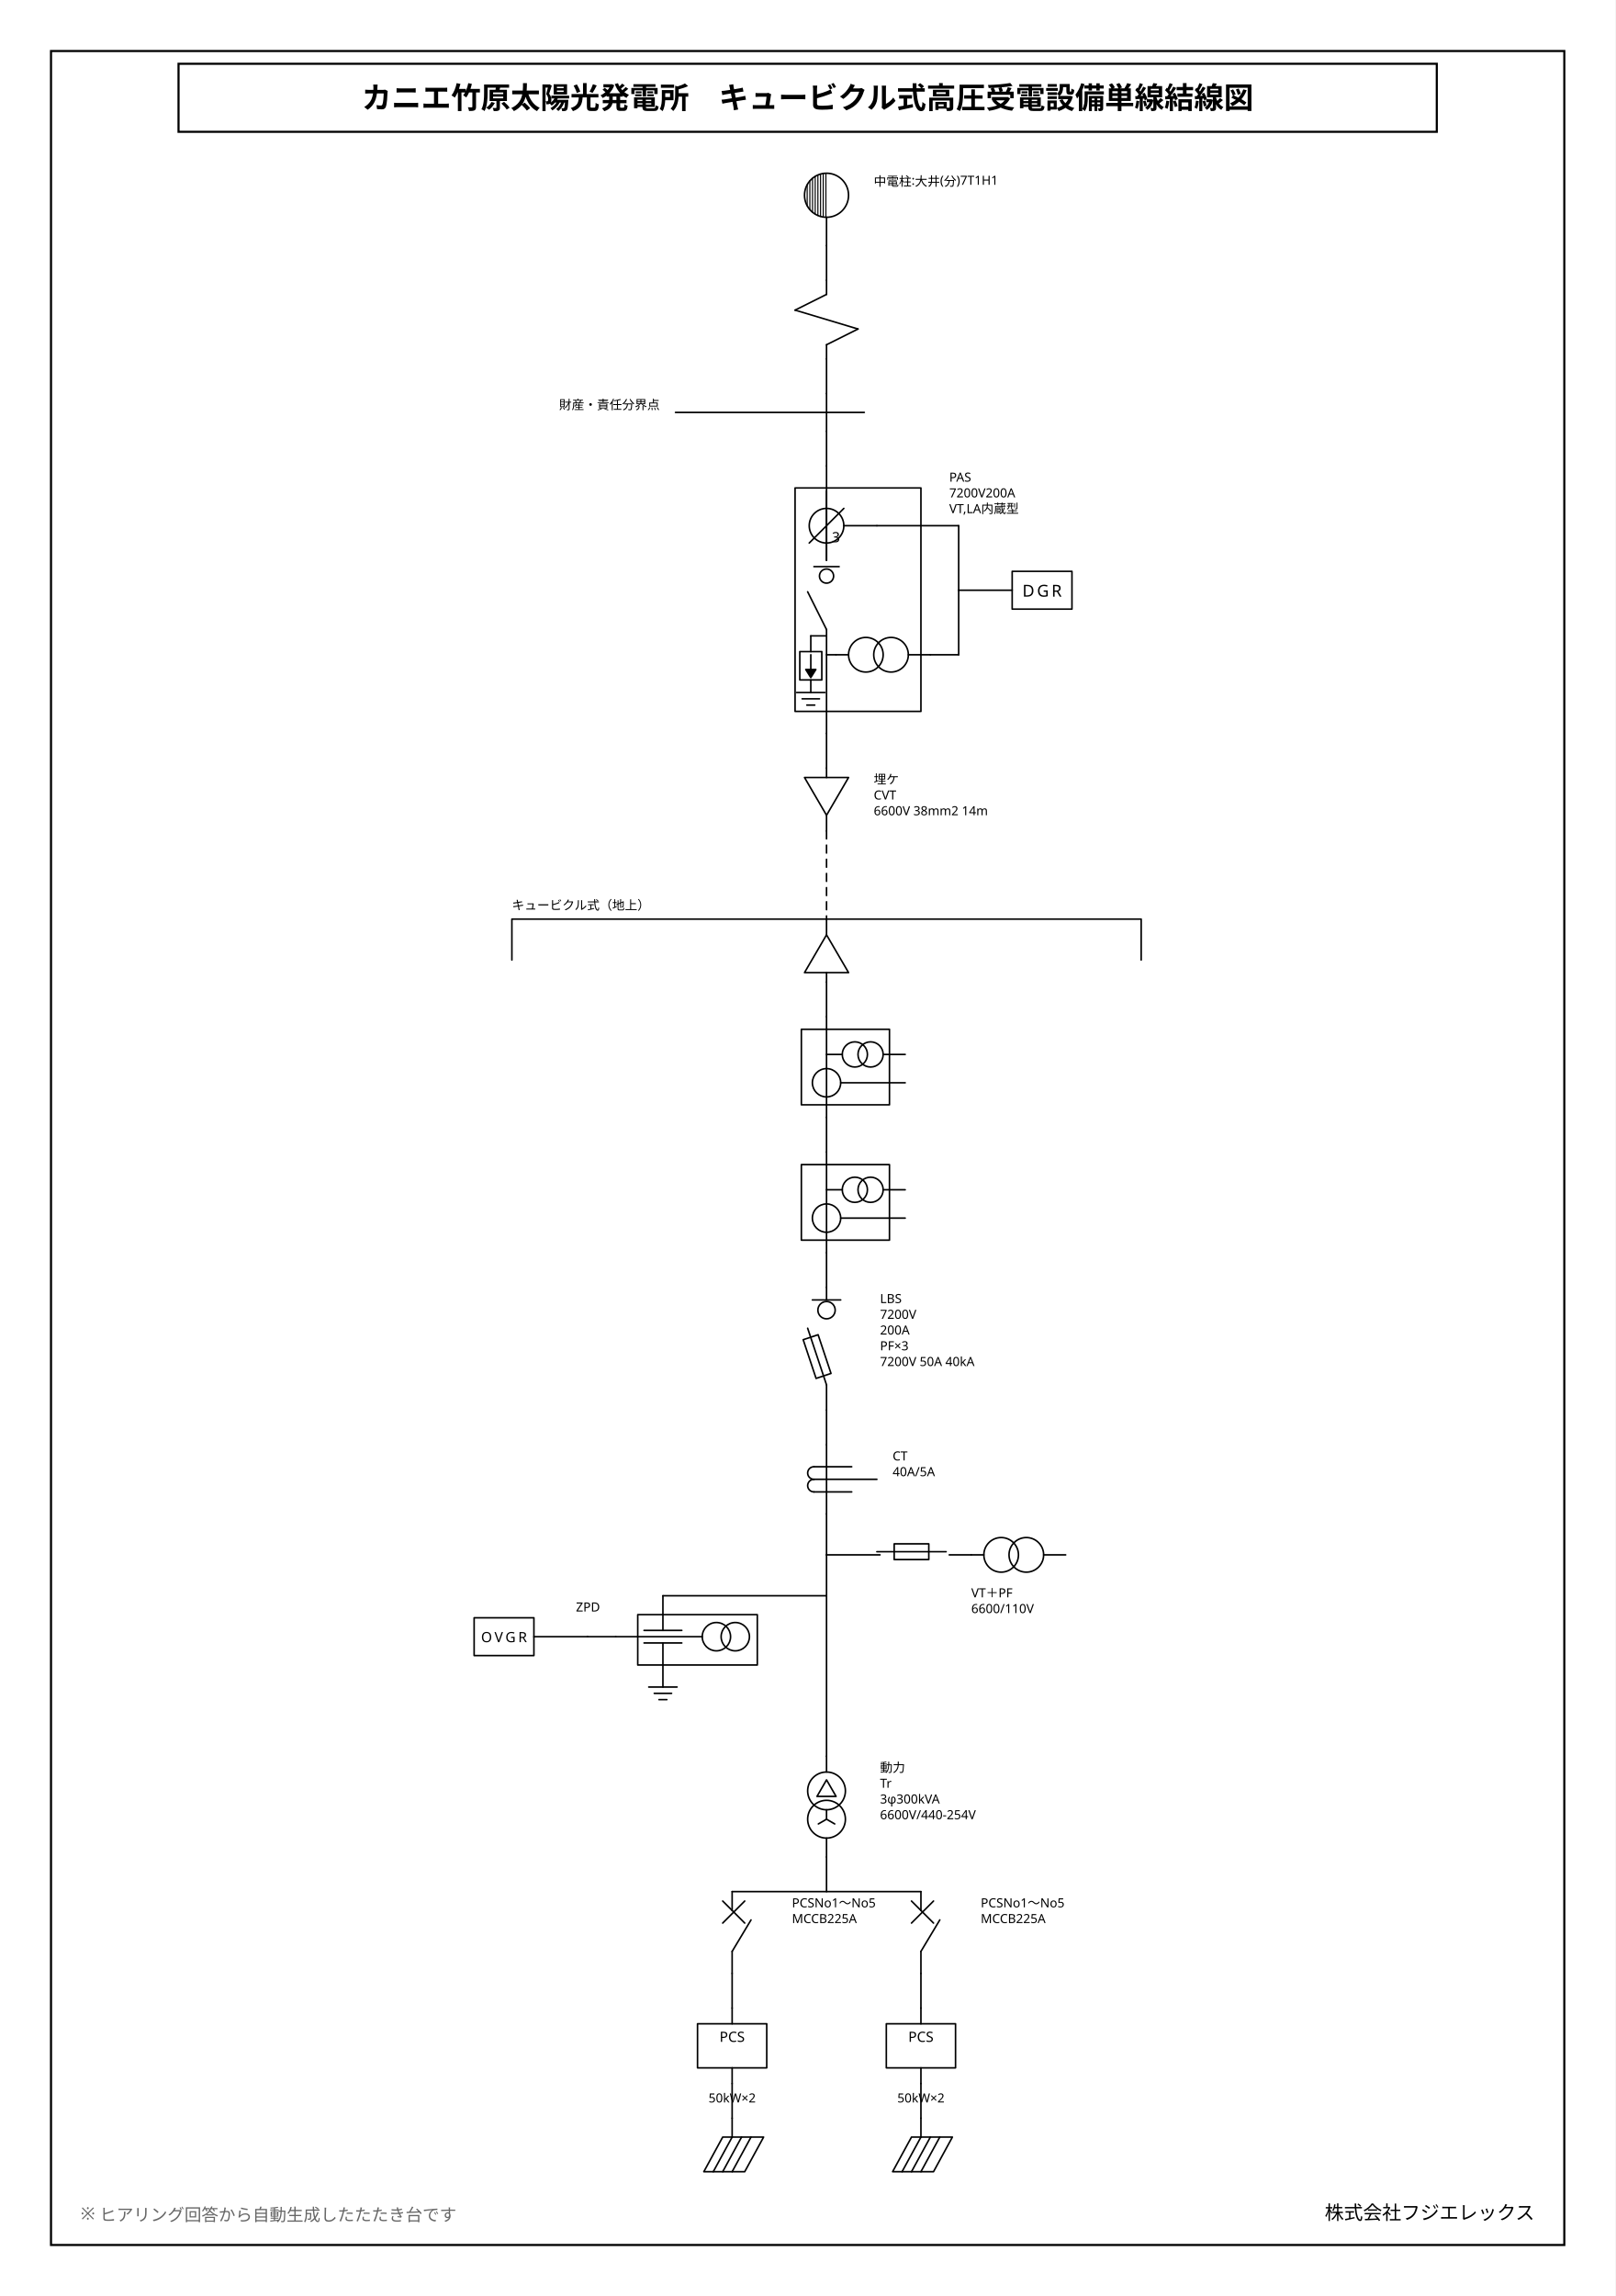
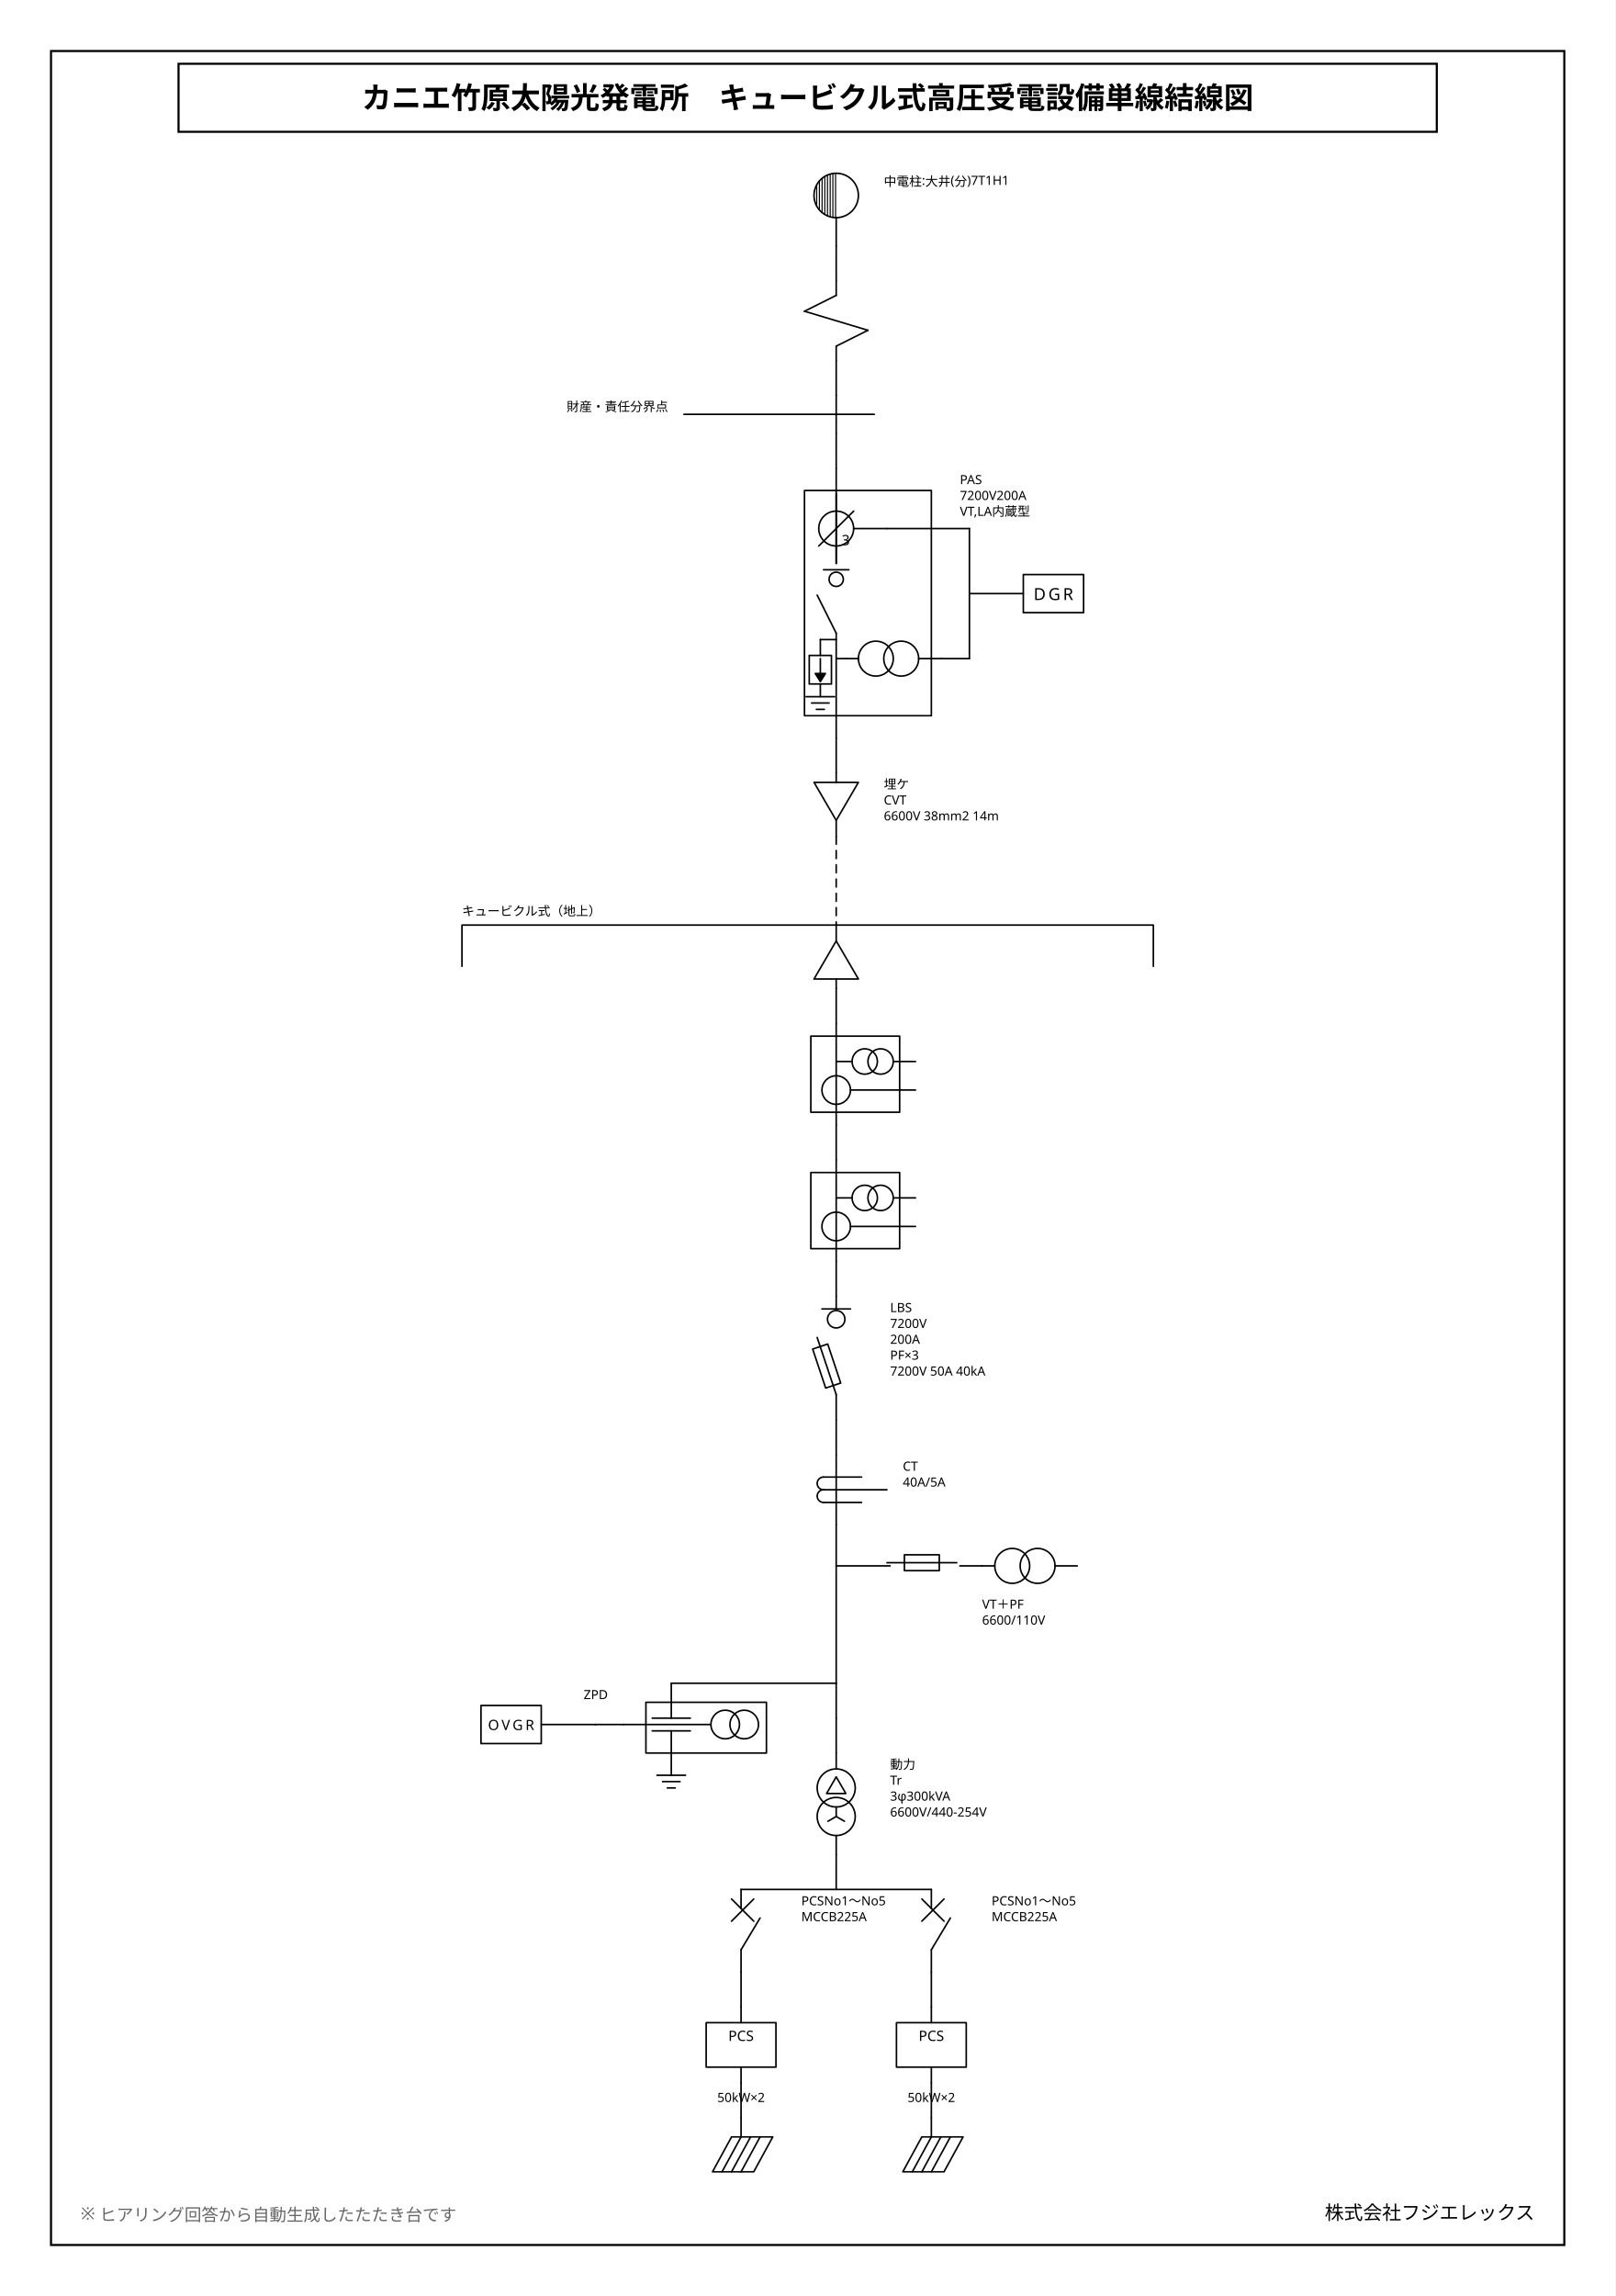
<svg xmlns="http://www.w3.org/2000/svg" viewBox="0 0 760 1080" width="760" height="1080">
  <rect x="0" y="0" width="760" height="1080" fill="#fff" />
  <g stroke="#000" fill="none">
    <rect x="24" y="24" width="712" height="1032" stroke-width="1" />
    <rect x="84" y="30" width="592" height="32" stroke-width="1" />
  </g>
  <text x="380" y="51" font-size="14" font-weight="700" text-anchor="middle" font-family="IPAGothic, 'IPAゴシック', 'Noto Sans JP', 'Hiragino Kaku Gothic ProN', 'Yu Gothic', sans-serif" fill="#000">カニエ竹原太陽光発電所　キュービクル式高圧受電設備単線結線図</text>
  <text x="722" y="1044" font-size="9" text-anchor="end" font-family="IPAGothic, 'IPAゴシック', 'Noto Sans JP', 'Hiragino Kaku Gothic ProN', 'Yu Gothic', sans-serif" fill="#000">株式会社フジエレックス</text>
  <text x="38" y="1044" font-size="8" font-family="IPAGothic, 'IPAゴシック', 'Noto Sans JP', 'Hiragino Kaku Gothic ProN', 'Yu Gothic', sans-serif" fill="#666">※ ヒアリング回答から自動生成したたたき台です</text>
-   <g transform="translate(388.88 80) scale(0.7402)">
+   <g transform="translate(393.43 80) scale(0.7461)">
    <g stroke="#000" fill="none" stroke-linecap="round" stroke-linejoin="round" color="#000">
-       <path d="M -200 476 L 200 476 M -200 476 L -200 502 M 200 476 L 200 502" fill="none" stroke-width="1" />
-       <text x="-200" y="470" font-size="8" font-family="IPAGothic, 'IPAゴシック', 'Noto Sans JP', 'Hiragino Kaku Gothic ProN', 'Yu Gothic', sans-serif" fill="currentColor" stroke="none">キュービクル式（地上）</text>
+       <path d="M -236 476 L 200 476 M -236 476 L -236 502 M 200 476 L 200 502" fill="none" stroke-width="1" />
+       <text x="-236" y="470" font-size="8" font-family="IPAGothic, 'IPAゴシック', 'Noto Sans JP', 'Hiragino Kaku Gothic ProN', 'Yu Gothic', sans-serif" fill="currentColor" stroke="none">キュービクル式（地上）</text>
      <line x1="0" y1="48" x2="0" y2="70" stroke-width="1" />
      <line x1="0" y1="120" x2="0" y2="142" stroke-width="1" />
      <line x1="0" y1="166" x2="0" y2="188" stroke-width="1" />
      <line x1="0" y1="308" x2="6" y2="308" stroke-width="1" />
      <line x1="0" y1="296" x2="-10" y2="296" stroke-width="1" />
      <line x1="32" y1="226" x2="84" y2="226" stroke-width="1" />
      <line x1="84" y1="226" x2="84" y2="267" stroke-width="1" />
      <line x1="66" y1="308" x2="84" y2="308" stroke-width="1" />
      <line x1="84" y1="308" x2="84" y2="267" stroke-width="1" />
      <line x1="84" y1="267" x2="118" y2="267" stroke-width="1" />
      <line x1="0" y1="358" x2="0" y2="380" stroke-width="1" />
      <line x1="0" y1="420" x2="0" y2="476" stroke-width="1" stroke-dasharray="5 4" />
      <line x1="0" y1="516" x2="0" y2="538" stroke-width="1" />
      <line x1="0" y1="602" x2="0" y2="624" stroke-width="1" />
      <line x1="0" y1="688" x2="0" y2="710" stroke-width="1" />
      <line x1="0" y1="788" x2="0" y2="810" stroke-width="1" />
      <line x1="0" y1="854" x2="0" y2="880" stroke-width="1" />
      <line x1="0" y1="880" x2="34" y2="880" stroke-width="1" />
      <line x1="78" y1="880" x2="92" y2="880" stroke-width="1" />
-       <line x1="0" y1="880" x2="0" y2="906" stroke-width="1" />
-       <line x1="0" y1="906" x2="-104" y2="906" stroke-width="1" />
-       <line x1="-134" y1="932" x2="-152" y2="932" stroke-width="1" />
-       <line x1="-152" y1="932" x2="-152" y2="932" stroke-width="1" />
-       <line x1="-152" y1="932" x2="-186" y2="932" stroke-width="1" />
-       <line x1="0" y1="906" x2="0" y2="1008" stroke-width="1" />
-       <line x1="0" y1="1072" x2="0" y2="1094" stroke-width="1" />
-       <line x1="-60" y1="1094" x2="60" y2="1094" stroke-width="1" />
-       <line x1="-60" y1="1146" x2="-60" y2="1168" stroke-width="1" />
-       <line x1="-60" y1="1216" x2="-60" y2="1238" stroke-width="1" />
-       <line x1="60" y1="1146" x2="60" y2="1168" stroke-width="1" />
-       <line x1="60" y1="1216" x2="60" y2="1238" stroke-width="1" />
+       <line x1="0" y1="880" x2="0" y2="954" stroke-width="1" />
+       <line x1="0" y1="954" x2="-104" y2="954" stroke-width="1" />
+       <line x1="-134" y1="980" x2="-152" y2="980" stroke-width="1" />
+       <line x1="-152" y1="980" x2="-152" y2="980" stroke-width="1" />
+       <line x1="-152" y1="980" x2="-186" y2="980" stroke-width="1" />
+       <line x1="0" y1="954" x2="0" y2="976" stroke-width="1" />
+       <line x1="0" y1="976" x2="0" y2="998" stroke-width="1" />
+       <line x1="0" y1="1062" x2="0" y2="1084" stroke-width="1" />
+       <line x1="-60" y1="1084" x2="60" y2="1084" stroke-width="1" />
+       <line x1="-60" y1="1136" x2="-60" y2="1158" stroke-width="1" />
+       <line x1="-60" y1="1206" x2="-60" y2="1228" stroke-width="1" />
+       <line x1="60" y1="1136" x2="60" y2="1158" stroke-width="1" />
+       <line x1="60" y1="1206" x2="60" y2="1228" stroke-width="1" />
      <g transform="translate(-16 0)">
        <circle cx="16" cy="16" r="14" fill="none" stroke-width="1" />
        <line x1="3.7" y1="9.313" x2="3.7" y2="22.687" stroke-width="0.7" />
        <line x1="5.4" y1="6.855" x2="5.4" y2="25.145" stroke-width="0.7" />
        <line x1="7.1" y1="5.193" x2="7.1" y2="26.807" stroke-width="0.7" />
        <line x1="8.8" y1="3.993" x2="8.8" y2="28.007" stroke-width="0.7" />
        <line x1="10.5" y1="3.126" x2="10.5" y2="28.874" stroke-width="0.7" />
        <line x1="12.2" y1="2.526" x2="12.2" y2="29.474" stroke-width="0.7" />
        <line x1="13.9" y1="2.158" x2="13.9" y2="29.842" stroke-width="0.7" />
        <line x1="15.6" y1="2.006" x2="15.6" y2="29.994" stroke-width="0.7" />
        <line x1="16" y1="30" x2="16" y2="48" stroke-width="1" />
      </g>
      <text x="30" y="10" font-size="8" text-anchor="start" font-family="IPAGothic, 'IPAゴシック', 'Noto Sans JP', 'Hiragino Kaku Gothic ProN', 'Yu Gothic', sans-serif" fill="currentColor" stroke="none">
        <tspan x="30" dy="0">中電柱:大井(分)7T1H1</tspan>
      </text>
      <g transform="translate(-24 70)">
        <line x1="24" y1="0" x2="24" y2="9" stroke-width="1" />
        <line x1="24" y1="9" x2="4" y2="19" stroke-width="1" />
        <line x1="4" y1="19" x2="44" y2="31" stroke-width="1" />
        <line x1="44" y1="31" x2="24" y2="41" stroke-width="1" />
        <line x1="24" y1="41" x2="24" y2="50" stroke-width="1" />
      </g>
      <g transform="translate(-96 142)">
        <line x1="96" y1="0" x2="96" y2="24" stroke-width="1" />
        <line x1="0" y1="12" x2="120" y2="12" stroke-width="1" />
      </g>
      <text x="-106" y="152" font-size="8" text-anchor="end" font-family="IPAGothic, 'IPAゴシック', 'Noto Sans JP', 'Hiragino Kaku Gothic ProN', 'Yu Gothic', sans-serif" fill="currentColor" stroke="none">
        <tspan x="-106" dy="0">財産・責任分界点</tspan>
      </text>
      <g transform="translate(-28 188)">
        <line x1="28" y1="0" x2="28" y2="60" stroke-width="1" />
        <rect x="8" y="14" width="80" height="142" fill="none" stroke-width="1" />
        <line x1="20" y1="64" x2="36" y2="64" stroke-width="1" />
        <circle cx="28" cy="70" r="4.5" fill="none" stroke-width="1" />
        <line x1="28" y1="104" x2="16" y2="80" stroke-width="1" />
        <line x1="28" y1="104" x2="28" y2="170" stroke-width="1" />
      </g>
      <text x="78" y="198" font-size="8" text-anchor="start" font-family="IPAGothic, 'IPAゴシック', 'Noto Sans JP', 'Hiragino Kaku Gothic ProN', 'Yu Gothic', sans-serif" fill="currentColor" stroke="none">
        <tspan x="78" dy="0">PAS</tspan>
        <tspan x="78" dy="10">7200V200A</tspan>
        <tspan x="78" dy="10">VT,LA内蔵型</tspan>
      </text>
      <g transform="translate(-20 204)">
        <line x1="20" y1="0" x2="20" y2="44" stroke-width="1" />
        <circle cx="20" cy="22" r="11" fill="none" stroke-width="1" />
        <line x1="9" y1="33" x2="31" y2="11" stroke-width="1" />
        <text x="26" y="29" font-size="9" text-anchor="middle" dominant-baseline="central" font-family="IPAGothic, 'IPAゴシック', 'Noto Sans JP', 'Hiragino Kaku Gothic ProN', 'Yu Gothic', sans-serif" fill="currentColor" stroke="none">3</text>
        <line x1="31" y1="22" x2="52" y2="22" stroke-width="1" />
      </g>
      <g transform="translate(6 293)">
        <line x1="0" y1="15" x2="8" y2="15" stroke-width="1" />
        <circle cx="19" cy="15" r="11" fill="none" stroke-width="1" />
        <circle cx="35" cy="15" r="11" fill="none" stroke-width="1" />
        <line x1="46" y1="15" x2="60" y2="15" stroke-width="1" />
      </g>
      <g transform="translate(-30 296)">
        <line x1="20" y1="0" x2="20" y2="10" stroke-width="1" />
        <rect x="13" y="10" width="14" height="18" fill="none" stroke-width="1" />
        <line x1="20" y1="12" x2="20" y2="23" stroke-width="1" />
        <polygon points="16.8,21.38 20,26.5 23.2,21.38" fill="currentColor" stroke-width="1" />
        <line x1="20" y1="28" x2="20" y2="36" stroke-width="1" />
        <line x1="11" y1="36" x2="29" y2="36" stroke-width="1" />
        <line x1="14.5" y1="40" x2="25.5" y2="40" stroke-width="1" />
        <line x1="17.5" y1="44" x2="22.5" y2="44" stroke-width="1" />
      </g>
      <g transform="translate(118 255)">
        <rect x="0" y="0" width="38" height="24" fill="none" stroke-width="1" />
        <text x="19" y="12" font-size="10.5" text-anchor="middle" dominant-baseline="central" font-family="IPAGothic, 'IPAゴシック', 'Noto Sans JP', 'Hiragino Kaku Gothic ProN', 'Yu Gothic', sans-serif" letter-spacing="1.6" fill="currentColor" stroke="none">DGR</text>
      </g>
      <g transform="translate(-20 380)">
        <line x1="20" y1="0" x2="20" y2="6" stroke-width="1" />
        <polygon points="6,6 34,6 20,30" fill="none" stroke-width="1" />
        <line x1="20" y1="30" x2="20" y2="40" stroke-width="1" />
      </g>
      <text x="30" y="390" font-size="8" text-anchor="start" font-family="IPAGothic, 'IPAゴシック', 'Noto Sans JP', 'Hiragino Kaku Gothic ProN', 'Yu Gothic', sans-serif" fill="currentColor" stroke="none">
        <tspan x="30" dy="0">埋ケ</tspan>
        <tspan x="30" dy="10">CVT</tspan>
        <tspan x="30" dy="10">6600V 38mm2 14m</tspan>
      </text>
      <g transform="translate(-20 476) rotate(180 20 20)">
        <line x1="20" y1="0" x2="20" y2="6" stroke-width="1" />
        <polygon points="6,6 34,6 20,30" fill="none" stroke-width="1" />
        <line x1="20" y1="30" x2="20" y2="40" stroke-width="1" />
      </g>
      <g transform="translate(-22 538)">
        <line x1="22" y1="0" x2="22" y2="64" stroke-width="1" />
        <rect x="6" y="8" width="56" height="48" fill="none" stroke-width="1" />
        <line x1="22" y1="24" x2="32" y2="24" stroke-width="1" />
        <circle cx="40" cy="24" r="8" fill="none" stroke-width="1" />
        <circle cx="50" cy="24" r="8" fill="none" stroke-width="1" />
        <line x1="58" y1="24" x2="72" y2="24" stroke-width="1" />
        <circle cx="22" cy="42" r="9" fill="none" stroke-width="1" />
        <line x1="31" y1="42" x2="72" y2="42" stroke-width="1" />
      </g>
      <g transform="translate(-22 624)">
        <line x1="22" y1="0" x2="22" y2="64" stroke-width="1" />
        <rect x="6" y="8" width="56" height="48" fill="none" stroke-width="1" />
        <line x1="22" y1="24" x2="32" y2="24" stroke-width="1" />
        <circle cx="40" cy="24" r="8" fill="none" stroke-width="1" />
        <circle cx="50" cy="24" r="8" fill="none" stroke-width="1" />
        <line x1="58" y1="24" x2="72" y2="24" stroke-width="1" />
        <circle cx="22" cy="42" r="9" fill="none" stroke-width="1" />
        <line x1="31" y1="42" x2="72" y2="42" stroke-width="1" />
      </g>
      <g transform="translate(-24 710)">
        <line x1="24" y1="0" x2="24" y2="8" stroke-width="1" />
        <line x1="15" y1="8" x2="33" y2="8" stroke-width="1" />
        <circle cx="24" cy="14.5" r="5.5" fill="none" stroke-width="1" />
        <line x1="24" y1="62" x2="12" y2="26" stroke-width="1" />
        <polygon points="26.843,54.719 18.643,30.119 9.157,33.281 17.357,57.881" fill="none" stroke-width="1" />
        <line x1="24" y1="62" x2="24" y2="78" stroke-width="1" />
      </g>
      <text x="34" y="720" font-size="8" text-anchor="start" font-family="IPAGothic, 'IPAゴシック', 'Noto Sans JP', 'Hiragino Kaku Gothic ProN', 'Yu Gothic', sans-serif" fill="currentColor" stroke="none">
        <tspan x="34" dy="0">LBS</tspan>
        <tspan x="34" dy="10">7200V</tspan>
        <tspan x="34" dy="10">200A</tspan>
        <tspan x="34" dy="10">PF×3</tspan>
        <tspan x="34" dy="10">7200V 50A 40kA</tspan>
      </text>
      <g transform="translate(-24 810)">
        <line x1="24" y1="0" x2="24" y2="44" stroke-width="1" />
        <line x1="16" y1="14" x2="40" y2="14" stroke-width="1" />
        <line x1="16" y1="30" x2="40" y2="30" stroke-width="1" />
        <line x1="16" y1="22" x2="56" y2="22" stroke-width="1" />
        <path d="M 16 14 A 4 4 0 0 0 16 22" fill="none" stroke-width="1" />
        <path d="M 16 22 A 4 4 0 0 0 16 30" fill="none" stroke-width="1" />
      </g>
      <text x="42" y="820" font-size="8" text-anchor="start" font-family="IPAGothic, 'IPAゴシック', 'Noto Sans JP', 'Hiragino Kaku Gothic ProN', 'Yu Gothic', sans-serif" fill="currentColor" stroke="none">
        <tspan x="42" dy="0">CT</tspan>
        <tspan x="42" dy="10">40A/5A</tspan>
      </text>
      <g transform="translate(34 856) rotate(-90 20 22)">
        <line x1="20" y1="0" x2="20" y2="44" stroke-width="1" />
        <rect x="15" y="11" width="10" height="22" fill="none" stroke-width="1" />
      </g>
      <g transform="translate(92 865)">
        <line x1="0" y1="15" x2="8" y2="15" stroke-width="1" />
        <circle cx="19" cy="15" r="11" fill="none" stroke-width="1" />
        <circle cx="35" cy="15" r="11" fill="none" stroke-width="1" />
        <line x1="46" y1="15" x2="60" y2="15" stroke-width="1" />
      </g>
      <text x="92" y="907" font-size="8" text-anchor="start" font-family="IPAGothic, 'IPAゴシック', 'Noto Sans JP', 'Hiragino Kaku Gothic ProN', 'Yu Gothic', sans-serif" fill="currentColor" stroke="none">
        <tspan x="92" dy="0">VT＋PF</tspan>
        <tspan x="92" dy="10">6600/110V</tspan>
      </text>
-       <g transform="translate(-134 906)">
+       <g transform="translate(-134 954)">
        <line x1="30" y1="0" x2="30" y2="22" stroke-width="1" />
        <rect x="14" y="12" width="76" height="32" fill="none" stroke-width="1" />
        <line x1="18" y1="22" x2="42" y2="22" stroke-width="1" />
        <line x1="18" y1="30" x2="42" y2="30" stroke-width="1" />
        <line x1="30" y1="30" x2="30" y2="58" stroke-width="1" />
        <line x1="21" y1="58" x2="39" y2="58" stroke-width="1" />
        <line x1="24.5" y1="62" x2="35.5" y2="62" stroke-width="1" />
        <line x1="27.5" y1="66" x2="32.5" y2="66" stroke-width="1" />
        <line x1="0" y1="26" x2="55" y2="26" stroke-width="1" />
        <circle cx="64" cy="26" r="9" fill="none" stroke-width="1" />
        <circle cx="76" cy="26" r="9" fill="none" stroke-width="1" />
      </g>
-       <text x="-144" y="916" font-size="8" text-anchor="end" font-family="IPAGothic, 'IPAゴシック', 'Noto Sans JP', 'Hiragino Kaku Gothic ProN', 'Yu Gothic', sans-serif" fill="currentColor" stroke="none">
+       <text x="-144" y="964" font-size="8" text-anchor="end" font-family="IPAGothic, 'IPAゴシック', 'Noto Sans JP', 'Hiragino Kaku Gothic ProN', 'Yu Gothic', sans-serif" fill="currentColor" stroke="none">
        <tspan x="-144" dy="0">ZPD</tspan>
      </text>
-       <g transform="translate(-224 920)">
+       <g transform="translate(-224 968)">
        <rect x="0" y="0" width="38" height="24" fill="none" stroke-width="1" />
        <text x="19" y="12" font-size="9" text-anchor="middle" dominant-baseline="central" font-family="IPAGothic, 'IPAゴシック', 'Noto Sans JP', 'Hiragino Kaku Gothic ProN', 'Yu Gothic', sans-serif" letter-spacing="1.6" fill="currentColor" stroke="none">OVGR</text>
      </g>
-       <g transform="translate(-24 1008)">
+       <g transform="translate(-24 998)">
        <line x1="24" y1="0" x2="24" y2="10" stroke-width="1" />
        <circle cx="24" cy="22" r="12" fill="none" stroke-width="1" />
        <circle cx="24" cy="40" r="12" fill="none" stroke-width="1" />
        <polygon points="24,15 30.062,25.5 17.938,25.5" fill="none" stroke-width="1" />
        <line x1="24" y1="40" x2="24" y2="34" stroke-width="1" />
        <line x1="24" y1="40" x2="29.196" y2="43" stroke-width="1" />
        <line x1="24" y1="40" x2="18.804" y2="43" stroke-width="1" />
        <line x1="24" y1="52" x2="24" y2="64" stroke-width="1" />
      </g>
-       <text x="34" y="1018" font-size="8" text-anchor="start" font-family="IPAGothic, 'IPAゴシック', 'Noto Sans JP', 'Hiragino Kaku Gothic ProN', 'Yu Gothic', sans-serif" fill="currentColor" stroke="none">
+       <text x="34" y="1008" font-size="8" text-anchor="start" font-family="IPAGothic, 'IPAゴシック', 'Noto Sans JP', 'Hiragino Kaku Gothic ProN', 'Yu Gothic', sans-serif" fill="currentColor" stroke="none">
        <tspan x="34" dy="0">動力</tspan>
        <tspan x="34" dy="10">Tr</tspan>
        <tspan x="34" dy="10">3φ300kVA</tspan>
        <tspan x="34" dy="10">6600V/440-254V</tspan>
      </text>
-       <g transform="translate(-76 1094)">
+       <g transform="translate(-76 1084)">
        <line x1="16" y1="0" x2="16" y2="12" stroke-width="1" />
        <line x1="10" y1="6" x2="24" y2="20" stroke-width="1" />
        <line x1="24" y1="6" x2="10" y2="20" stroke-width="1" />
        <line x1="16" y1="38" x2="28" y2="18" stroke-width="1" />
        <line x1="16" y1="38" x2="16" y2="52" stroke-width="1" />
      </g>
-       <text x="-22" y="1104" font-size="8" text-anchor="start" font-family="IPAGothic, 'IPAゴシック', 'Noto Sans JP', 'Hiragino Kaku Gothic ProN', 'Yu Gothic', sans-serif" fill="currentColor" stroke="none">
+       <text x="-22" y="1094" font-size="8" text-anchor="start" font-family="IPAGothic, 'IPAゴシック', 'Noto Sans JP', 'Hiragino Kaku Gothic ProN', 'Yu Gothic', sans-serif" fill="currentColor" stroke="none">
        <tspan x="-22" dy="0">PCSNo1〜No5</tspan>
        <tspan x="-22" dy="10">MCCB225A</tspan>
      </text>
-       <g transform="translate(-88 1168)">
+       <g transform="translate(-88 1158)">
        <line x1="28" y1="0" x2="28" y2="10" stroke-width="1" />
        <rect x="6" y="10" width="44" height="28" fill="none" stroke-width="1" />
        <text x="28" y="18" font-size="9" text-anchor="middle" dominant-baseline="central" font-family="IPAGothic, 'IPAゴシック', 'Noto Sans JP', 'Hiragino Kaku Gothic ProN', 'Yu Gothic', sans-serif" fill="currentColor" stroke="none">PCS</text>
        <line x1="28" y1="38" x2="28" y2="48" stroke-width="1" />
      </g>
-       <text x="-60" y="1228" font-size="8" text-anchor="middle" font-family="IPAGothic, 'IPAゴシック', 'Noto Sans JP', 'Hiragino Kaku Gothic ProN', 'Yu Gothic', sans-serif" fill="currentColor" stroke="none">
+       <text x="-60" y="1218" font-size="8" text-anchor="middle" font-family="IPAGothic, 'IPAゴシック', 'Noto Sans JP', 'Hiragino Kaku Gothic ProN', 'Yu Gothic', sans-serif" fill="currentColor" stroke="none">
        <tspan x="-60" dy="0">50kW×2</tspan>
      </text>
-       <g transform="translate(-88 1238)">
+       <g transform="translate(-88 1228)">
        <line x1="28" y1="0" x2="28" y2="12" stroke-width="1" />
        <polygon points="10,34 22,12 48,12 36,34" fill="none" stroke-width="1" />
        <line x1="16" y1="34" x2="28" y2="12" stroke-width="1" />
        <line x1="22" y1="34" x2="34" y2="12" stroke-width="1" />
        <line x1="28" y1="34" x2="40" y2="12" stroke-width="1" />
      </g>
-       <g transform="translate(44 1094)">
+       <g transform="translate(44 1084)">
        <line x1="16" y1="0" x2="16" y2="12" stroke-width="1" />
        <line x1="10" y1="6" x2="24" y2="20" stroke-width="1" />
        <line x1="24" y1="6" x2="10" y2="20" stroke-width="1" />
        <line x1="16" y1="38" x2="28" y2="18" stroke-width="1" />
        <line x1="16" y1="38" x2="16" y2="52" stroke-width="1" />
      </g>
-       <text x="98" y="1104" font-size="8" text-anchor="start" font-family="IPAGothic, 'IPAゴシック', 'Noto Sans JP', 'Hiragino Kaku Gothic ProN', 'Yu Gothic', sans-serif" fill="currentColor" stroke="none">
+       <text x="98" y="1094" font-size="8" text-anchor="start" font-family="IPAGothic, 'IPAゴシック', 'Noto Sans JP', 'Hiragino Kaku Gothic ProN', 'Yu Gothic', sans-serif" fill="currentColor" stroke="none">
        <tspan x="98" dy="0">PCSNo1〜No5</tspan>
        <tspan x="98" dy="10">MCCB225A</tspan>
      </text>
-       <g transform="translate(32 1168)">
+       <g transform="translate(32 1158)">
        <line x1="28" y1="0" x2="28" y2="10" stroke-width="1" />
        <rect x="6" y="10" width="44" height="28" fill="none" stroke-width="1" />
        <text x="28" y="18" font-size="9" text-anchor="middle" dominant-baseline="central" font-family="IPAGothic, 'IPAゴシック', 'Noto Sans JP', 'Hiragino Kaku Gothic ProN', 'Yu Gothic', sans-serif" fill="currentColor" stroke="none">PCS</text>
        <line x1="28" y1="38" x2="28" y2="48" stroke-width="1" />
      </g>
-       <text x="60" y="1228" font-size="8" text-anchor="middle" font-family="IPAGothic, 'IPAゴシック', 'Noto Sans JP', 'Hiragino Kaku Gothic ProN', 'Yu Gothic', sans-serif" fill="currentColor" stroke="none">
+       <text x="60" y="1218" font-size="8" text-anchor="middle" font-family="IPAGothic, 'IPAゴシック', 'Noto Sans JP', 'Hiragino Kaku Gothic ProN', 'Yu Gothic', sans-serif" fill="currentColor" stroke="none">
        <tspan x="60" dy="0">50kW×2</tspan>
      </text>
-       <g transform="translate(32 1238)">
+       <g transform="translate(32 1228)">
        <line x1="28" y1="0" x2="28" y2="12" stroke-width="1" />
        <polygon points="10,34 22,12 48,12 36,34" fill="none" stroke-width="1" />
        <line x1="16" y1="34" x2="28" y2="12" stroke-width="1" />
        <line x1="22" y1="34" x2="34" y2="12" stroke-width="1" />
        <line x1="28" y1="34" x2="40" y2="12" stroke-width="1" />
      </g>
    </g>
  </g>
</svg>
